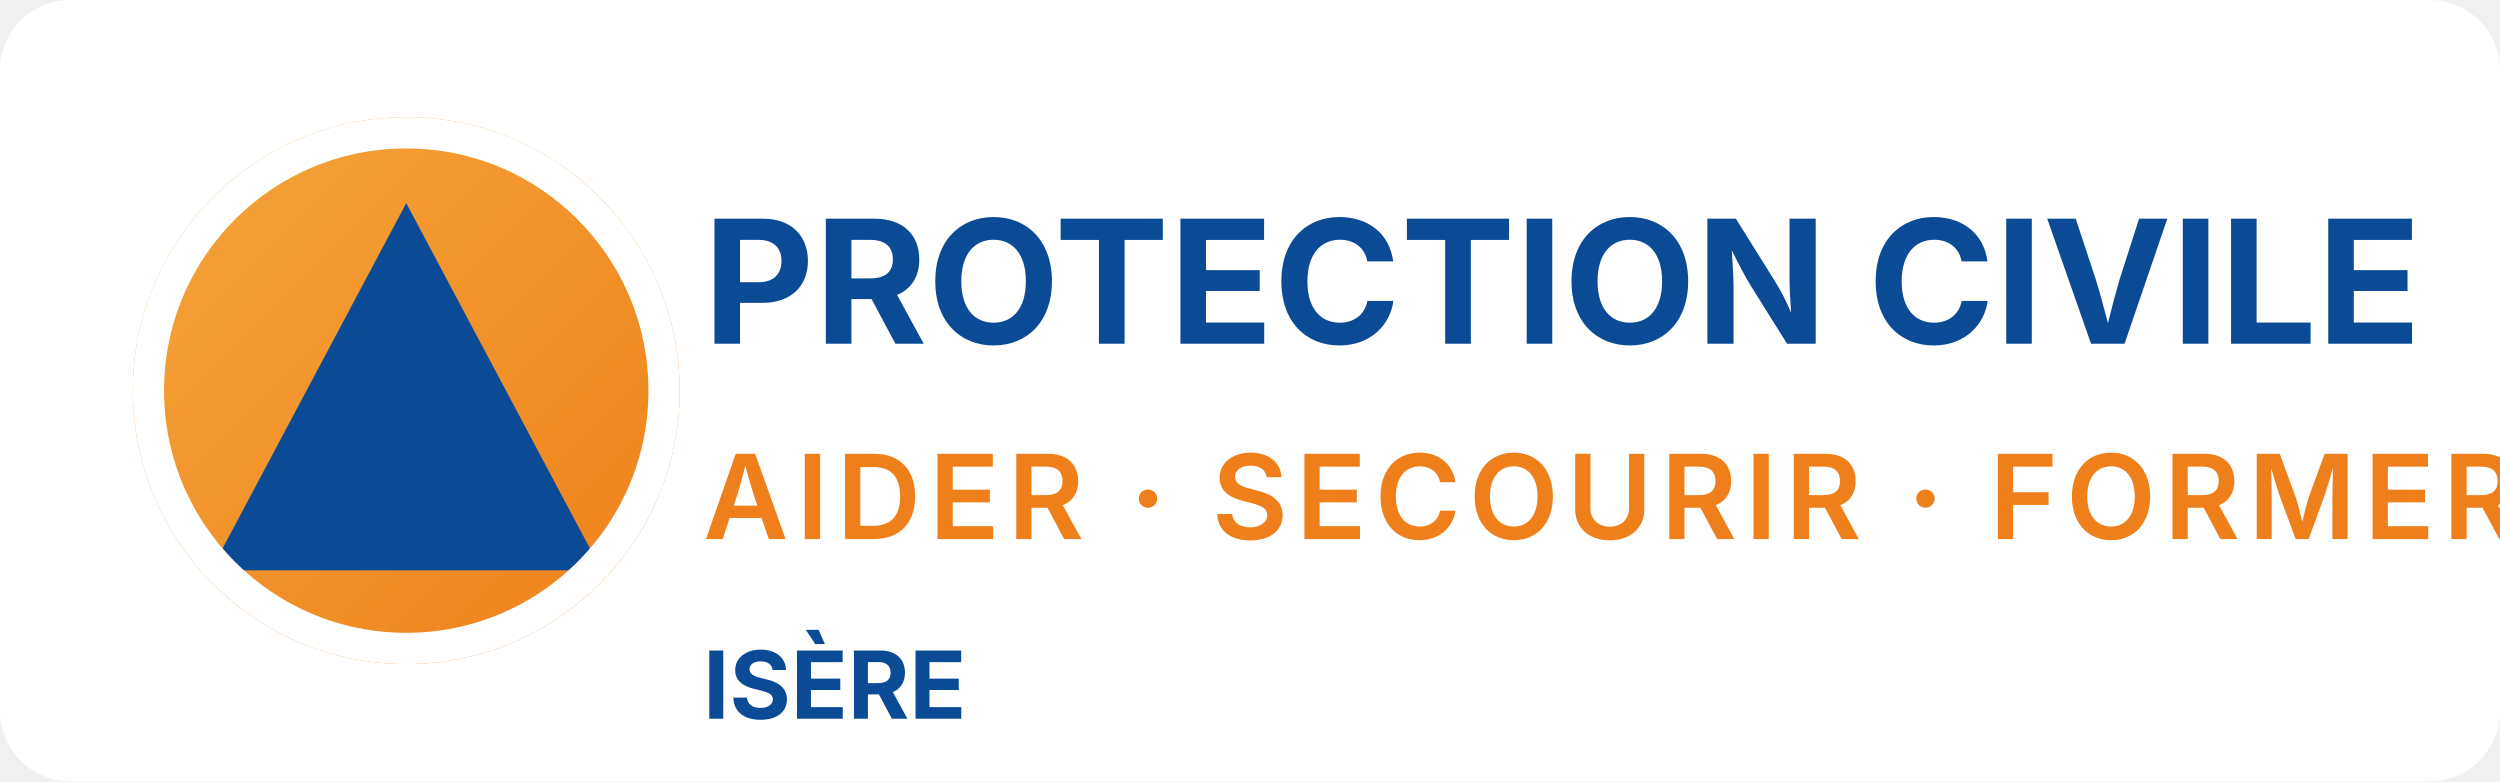
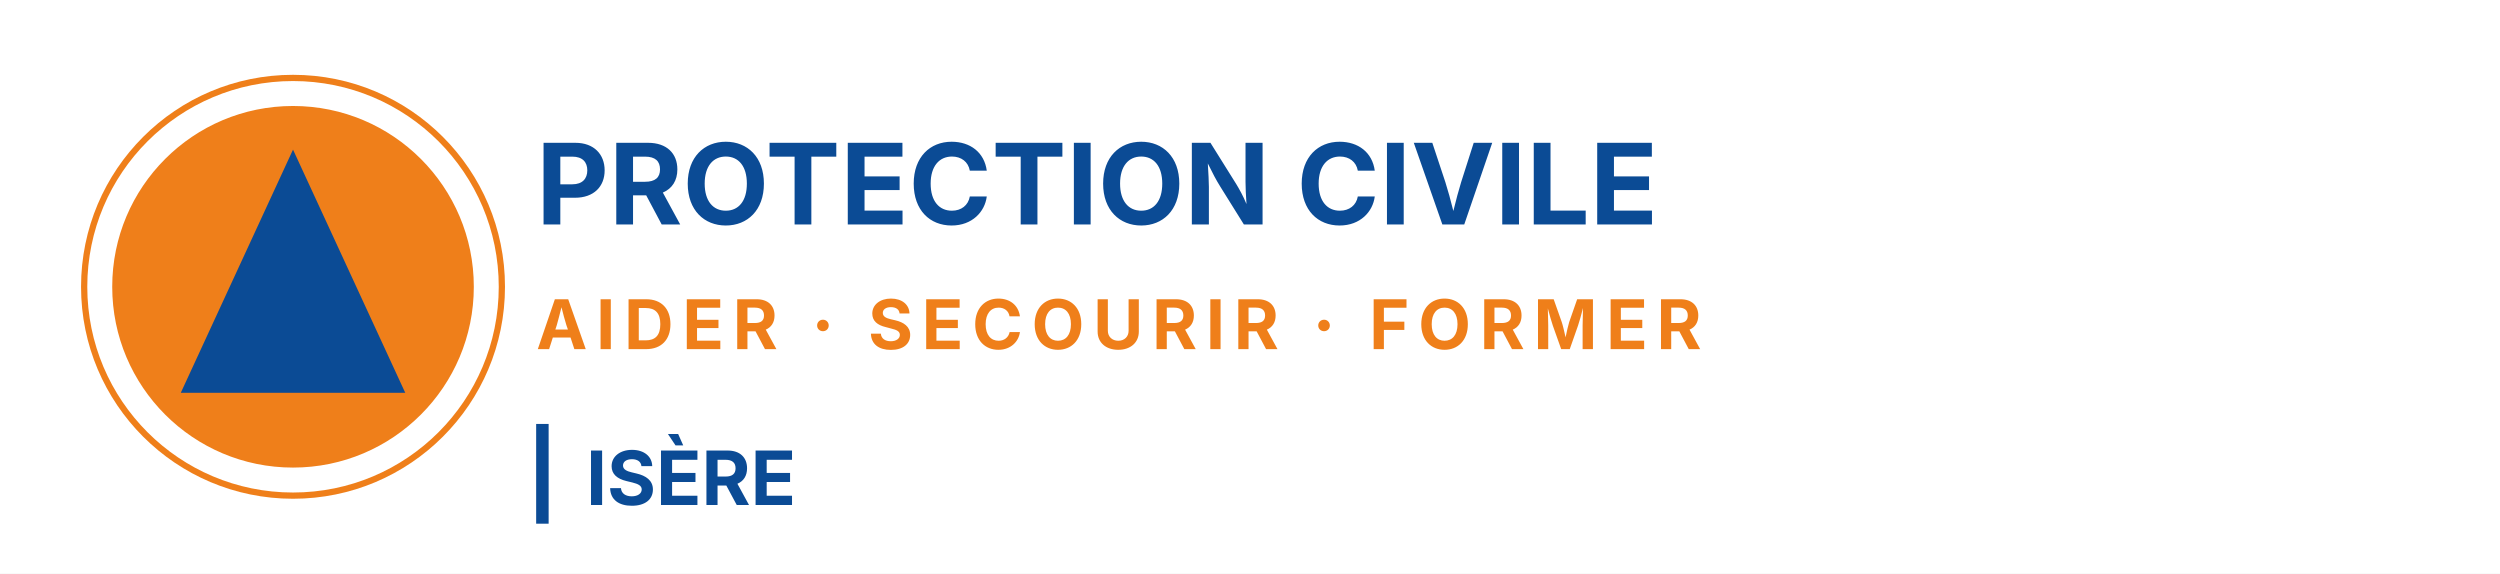
- <svg xmlns="http://www.w3.org/2000/svg" viewBox="0 0 640 200" role="img" aria-label="Protection Civile Isère">
-   <defs>
-     <linearGradient id="pc-orange" x1="0" y1="0" x2="1" y2="1">
-       <stop offset="0" stop-color="#f4a63b" />
-       <stop offset="1" stop-color="#ef7f1a" />
-     </linearGradient>
-   </defs>
-   <rect width="640" height="200" fill="#ffffff" rx="18" />
-   <g transform="translate(30 26)">
-     <circle cx="74" cy="74" r="70" fill="url(#pc-orange)" />
-     <polygon points="74,26 124,120 24,120" fill="#0b4b95" />
-     <circle cx="74" cy="74" r="66" fill="none" stroke="#ffffff" stroke-width="8" />
+ <svg xmlns="http://www.w3.org/2000/svg" viewBox="0 0 401 92" role="img" aria-label="Protection Civile Isère">
+   <rect width="401" height="92" fill="#ffffff" />
+   <g transform="translate(10 9)">
+     <circle cx="37" cy="37" r="34" fill="#ef7f1a" />
+     <polygon points="37,15 55,54 19,54" fill="#0b4b95" />
+     <circle cx="37" cy="37" r="31" fill="none" stroke="#ffffff" stroke-width="4" />
  </g>
-   <g transform="translate(180 46)">
-     <text x="0" y="42" font-family="'Inter', sans-serif" font-size="44" font-weight="700" fill="#0b4b95">
+   <g transform="translate(86 18)">
+     <text x="0" y="18" font-family="'Inter', sans-serif" font-size="18" font-weight="700" fill="#0b4b95">
      PROTECTION CIVILE
    </text>
-     <text x="0" y="92" font-family="'Inter', sans-serif" font-size="30" font-weight="600" fill="#ef7f1a" letter-spacing="2">
+     <text x="0" y="38" font-family="'Inter', sans-serif" font-size="11" font-weight="700" fill="#ef7f1a" letter-spacing="1.4">
      AIDER · SECOURIR · FORMER
    </text>
-     <text x="0" y="138" font-family="'Inter', sans-serif" font-size="24" font-weight="700" fill="#0b4b95">
+     <rect x="0" y="50" width="2" height="16" fill="#0b4b95" />
+     <text x="8" y="63" font-family="'Inter', sans-serif" font-size="12" font-weight="700" fill="#0b4b95">
      ISÈRE
    </text>
  </g>
</svg>
